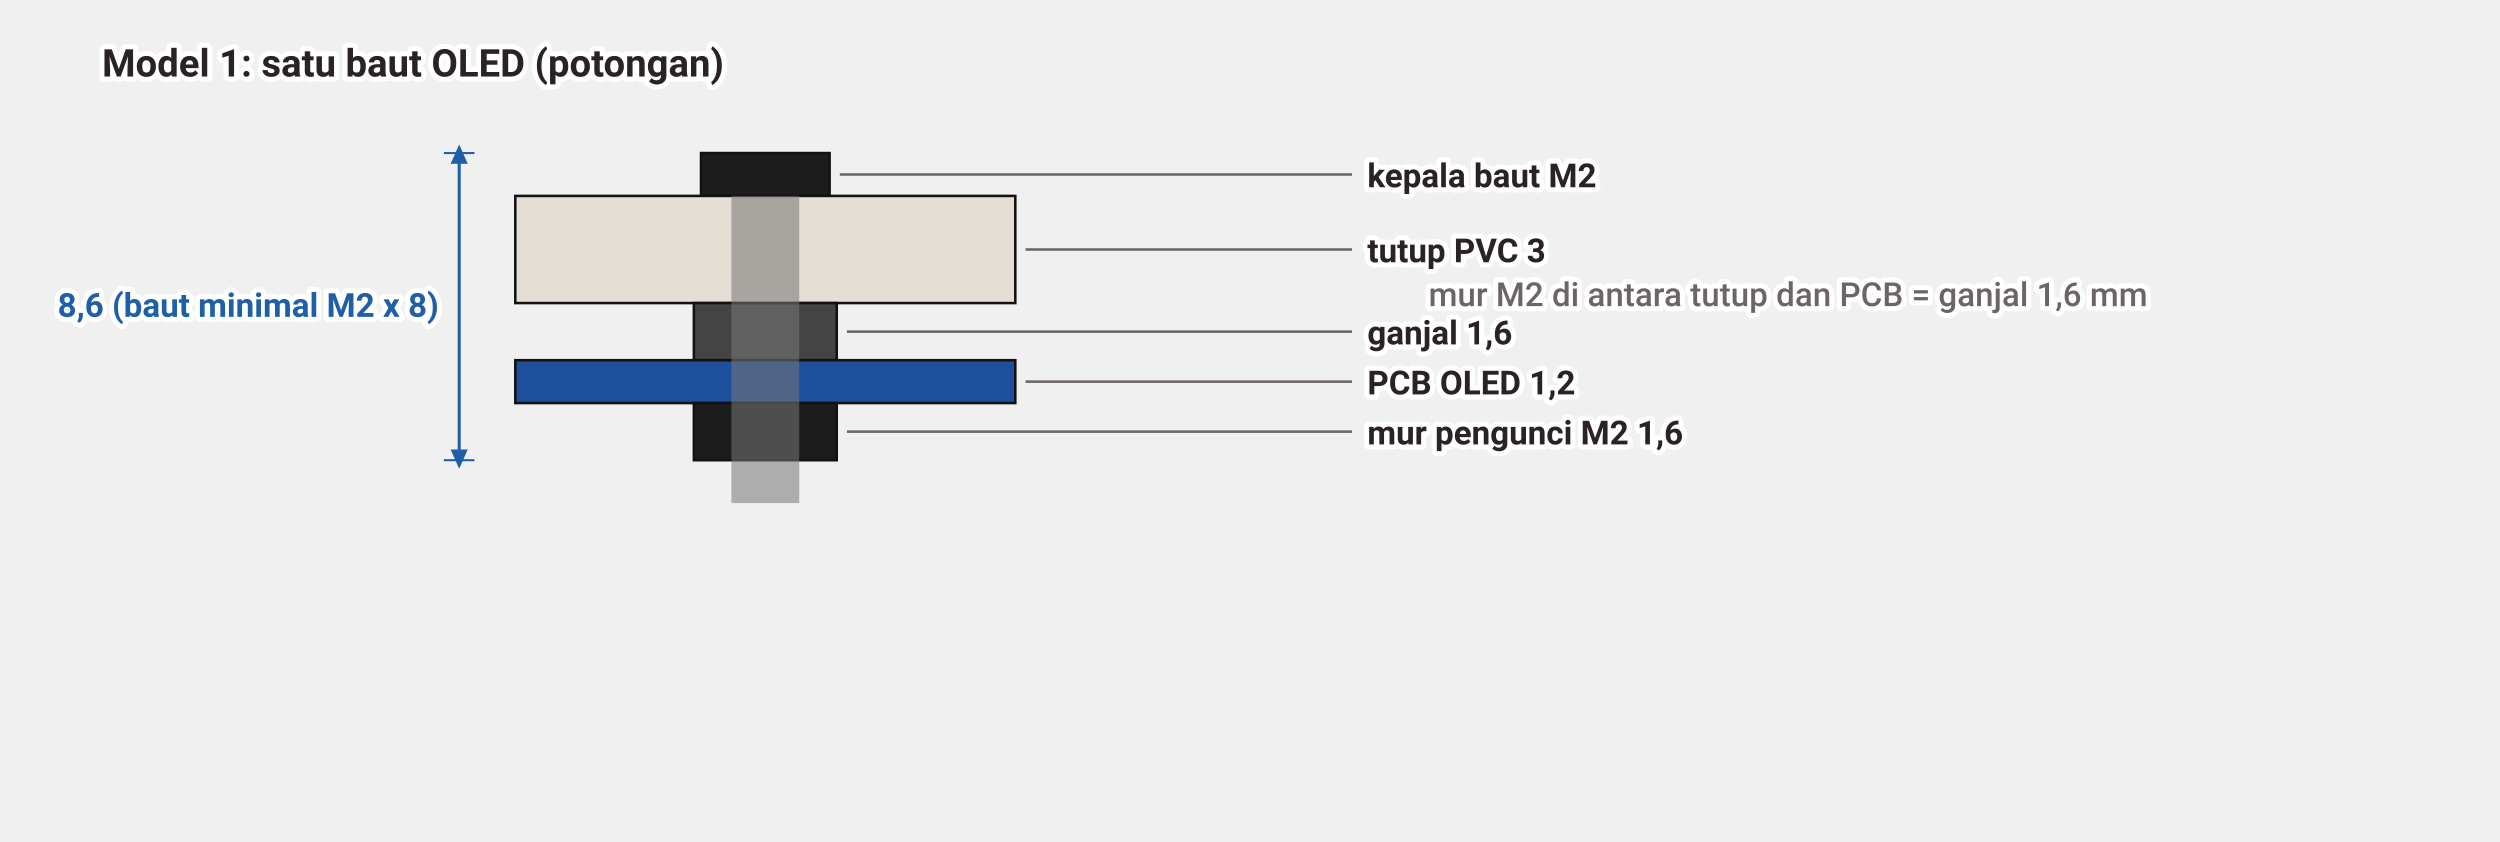
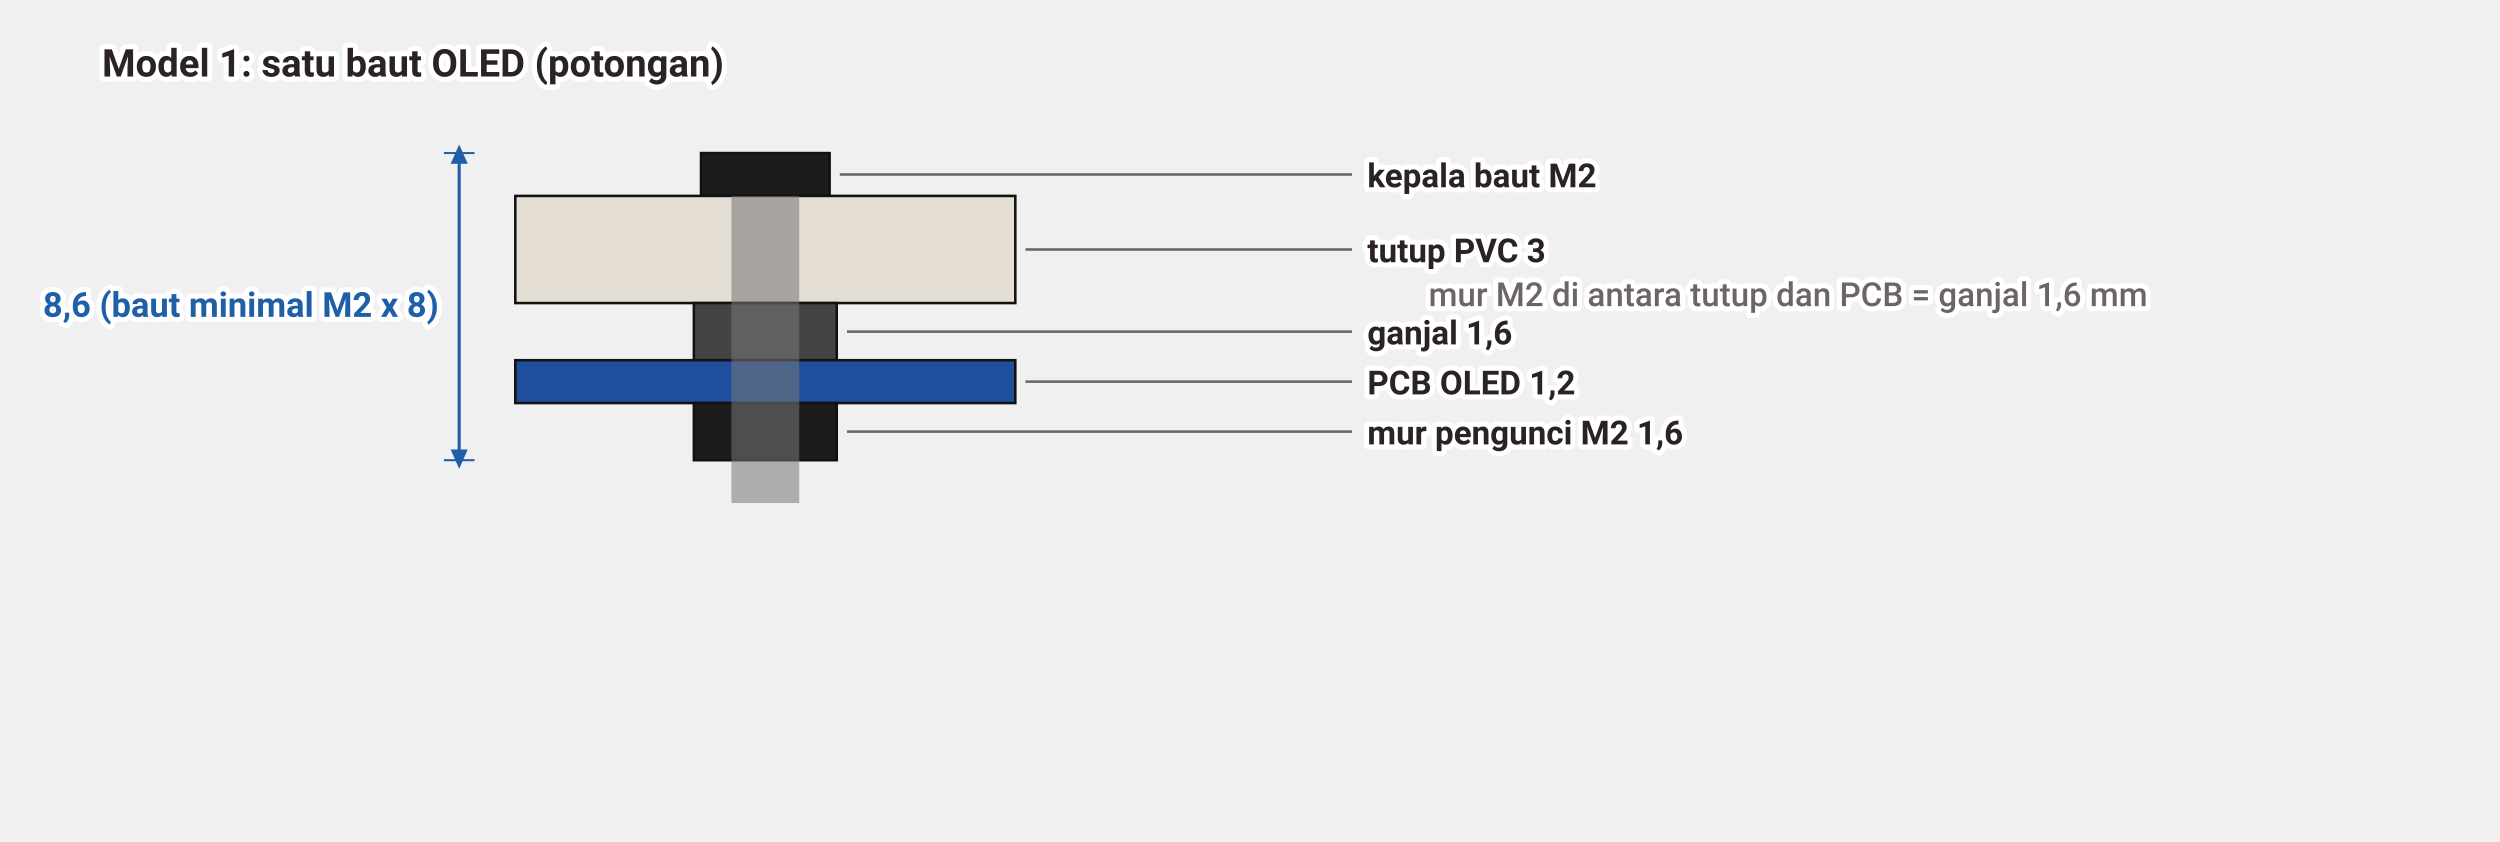
<svg xmlns="http://www.w3.org/2000/svg" viewBox="0 0 980 330" font-family="system-ui,Segoe UI,Roboto,sans-serif" role="img" aria-label="Model 1: satu baut OLED (potongan)">
  <defs>
    <marker id="pa" viewBox="0 0 10 10" refX="5" refY="5" markerWidth="7" markerHeight="7" orient="auto-start-reverse">
      <path d="M0,1 L9,5 L0,9 z" fill="#1f5fa8" />
+     </marker>
+     <marker id="pm" viewBox="0 0 10 10" refX="5" refY="5" markerWidth="7" markerHeight="7" orient="auto-start-reverse">
+       <path d="M0,1 L9,5 L0,9 z" fill="#b3262e" />
    </marker>
  </defs>
  <rect x="274.8" y="60.0" width="50.4" height="16.8" fill="#1c1c1c" stroke="#111" stroke-width="1" />
  <line x1="329.2" y1="68.4" x2="530.0" y2="68.4" stroke="#6c6469" />
  <text x="536.0" y="73.4" font-size="13" font-weight="600" fill="#2a2226" text-anchor="start" paint-order="stroke" stroke="#fff" stroke-width="4" stroke-linejoin="round">kepala baut M2</text>
  <rect x="202.0" y="76.8" width="196.0" height="42.0" fill="#e4ded4" stroke="#111" stroke-width="1" />
  <line x1="402.0" y1="97.8" x2="530.0" y2="97.8" stroke="#6c6469" />
  <text x="536.0" y="102.8" font-size="13" font-weight="600" fill="#2a2226" text-anchor="start" paint-order="stroke" stroke="#fff" stroke-width="4" stroke-linejoin="round">tutup PVC 3</text>
  <rect x="272.0" y="118.8" width="56.0" height="22.4" fill="#444" stroke="#111" stroke-width="1" />
  <line x1="332.0" y1="130.0" x2="530.0" y2="130.0" stroke="#6c6469" />
  <text x="536.0" y="135.0" font-size="13" font-weight="600" fill="#2a2226" text-anchor="start" paint-order="stroke" stroke="#fff" stroke-width="4" stroke-linejoin="round">ganjal 1,6</text>
  <rect x="202.0" y="141.2" width="196.0" height="16.8" fill="#1d4f9c" stroke="#111" stroke-width="1" />
  <line x1="402.0" y1="149.6" x2="530.0" y2="149.6" stroke="#6c6469" />
  <text x="536.0" y="154.6" font-size="13" font-weight="600" fill="#2a2226" text-anchor="start" paint-order="stroke" stroke="#fff" stroke-width="4" stroke-linejoin="round">PCB OLED 1,2</text>
  <rect x="272.0" y="158.0" width="56.0" height="22.4" fill="#1c1c1c" stroke="#111" stroke-width="1" />
  <line x1="332.0" y1="169.2" x2="530.0" y2="169.2" stroke="#6c6469" />
  <text x="536.0" y="174.2" font-size="13" font-weight="600" fill="#2a2226" text-anchor="start" paint-order="stroke" stroke="#fff" stroke-width="4" stroke-linejoin="round">mur pengunci M2 1,6</text>
  <rect x="286.7" y="76.8" width="26.6" height="120.4" fill="#777" opacity=".55" />
  <line x1="180.0" y1="60.0" x2="180.0" y2="180.4" stroke="#1f5fa8" stroke-width="1.2" marker-start="url(#pa)" marker-end="url(#pa)" />
  <line x1="174.0" y1="60.0" x2="186.0" y2="60.0" stroke="#1f5fa8" stroke-width=".8" />
  <line x1="174.0" y1="180.4" x2="186.0" y2="180.4" stroke="#1f5fa8" stroke-width=".8" />
-   <text x="172.0" y="124.2" font-size="13" font-weight="700" fill="#1f5fa8" text-anchor="end" paint-order="stroke" stroke="#fff" stroke-width="4" stroke-linejoin="round">8,6 (baut minimal M2 x 8)</text>
+   <text x="172.0" y="124.2" font-size="13.5" font-weight="700" fill="#1f5fa8" text-anchor="end" paint-order="stroke" stroke="#fff" stroke-width="4" stroke-linejoin="round">8,6 (baut minimal M2 x 8)</text>
  <text x="40.0" y="30.0" font-size="15" font-weight="700" fill="#2a2226" text-anchor="start" paint-order="stroke" stroke="#fff" stroke-width="4" stroke-linejoin="round">Model 1: satu baut OLED (potongan)</text>
  <text x="560.0" y="120.0" font-size="13" font-weight="500" fill="#6c6469" text-anchor="start" paint-order="stroke" stroke="#fff" stroke-width="4" stroke-linejoin="round">mur M2 di antara tutup dan PCB = ganjal 1,6 mm</text>
</svg>
